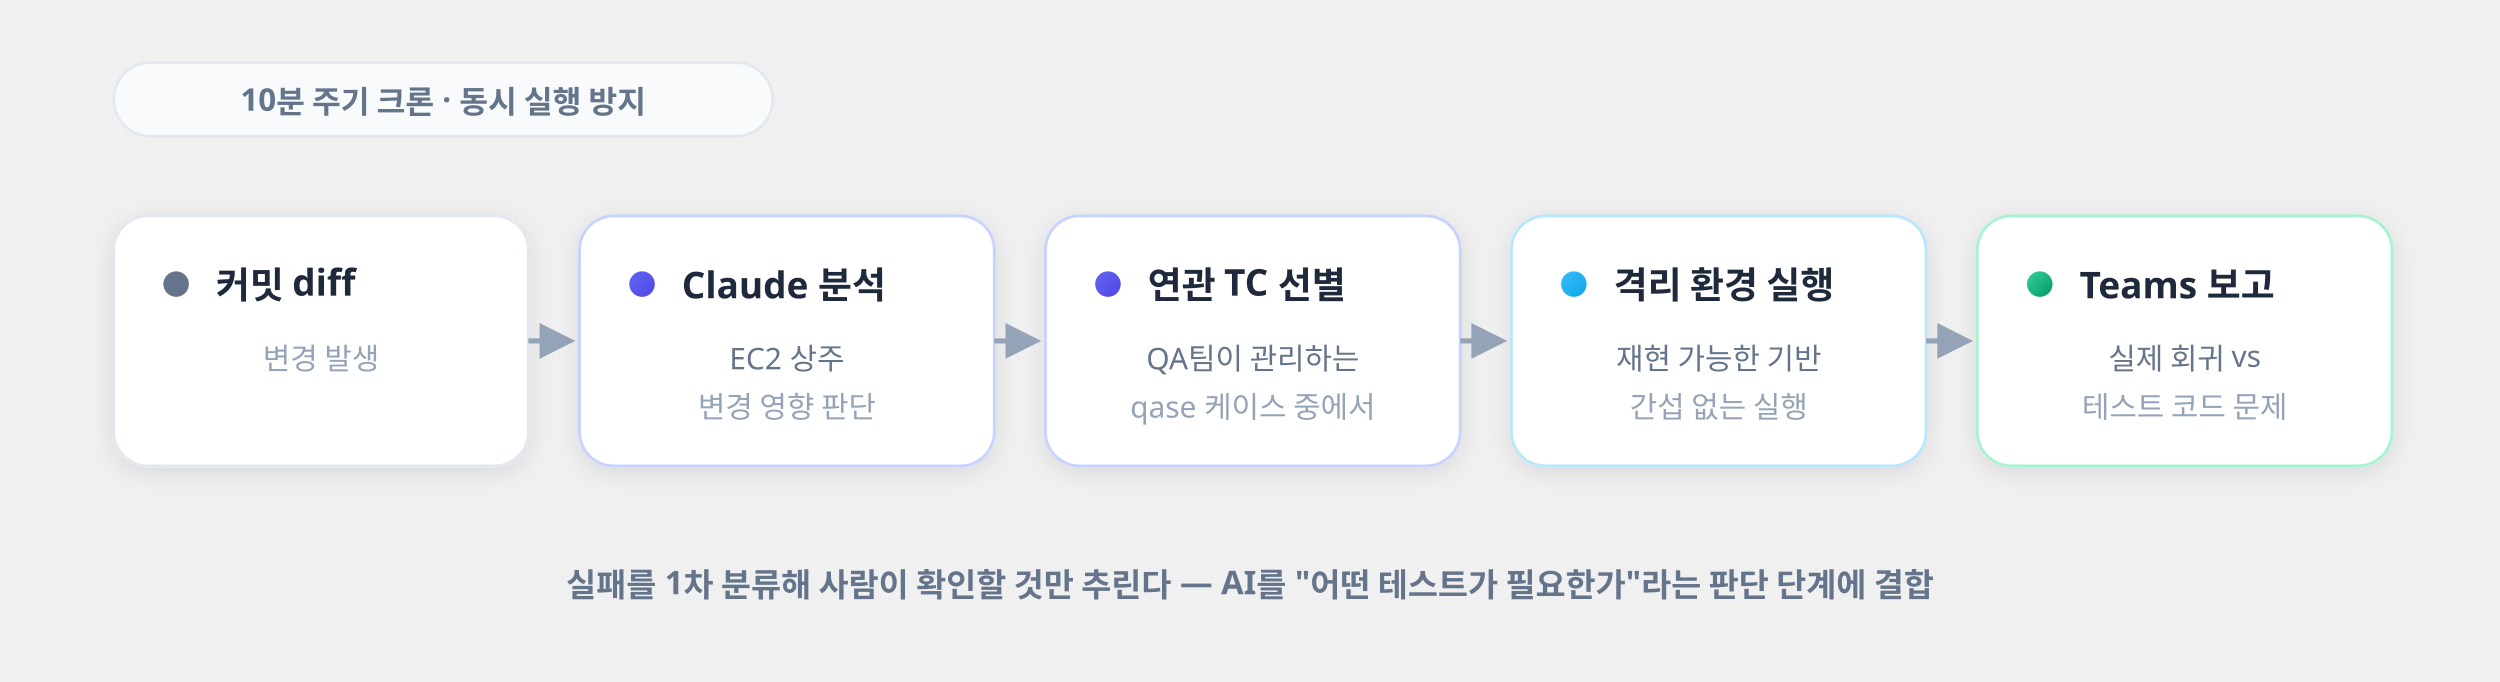
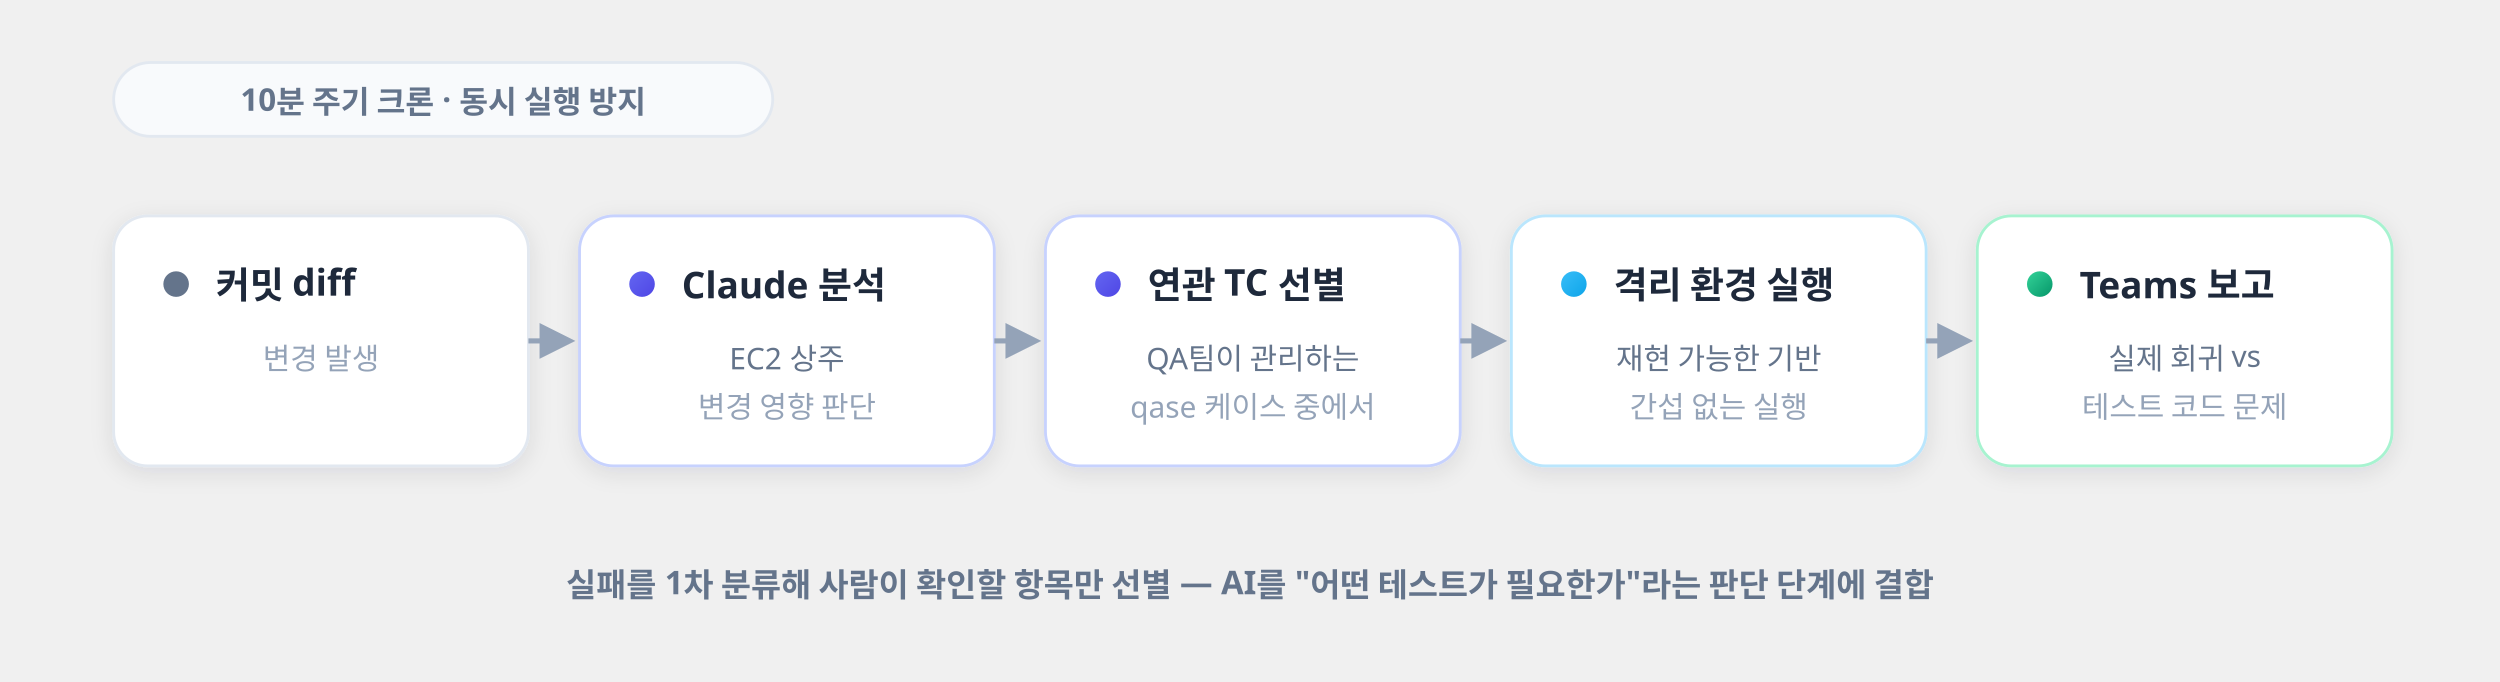
<svg xmlns="http://www.w3.org/2000/svg" viewBox="0 0 880 240" font-family="Noto Sans KR, Apple SD Gothic Neo, Malgun Gothic, sans-serif">
  <defs>
    <linearGradient id="gIndigo" x1="0" y1="0" x2="1" y2="1">
      <stop offset="0" stop-color="#6366f1" />
      <stop offset="1" stop-color="#4f46e5" />
    </linearGradient>
    <linearGradient id="gSky" x1="0" y1="0" x2="1" y2="1">
      <stop offset="0" stop-color="#38bdf8" />
      <stop offset="1" stop-color="#0ea5e9" />
    </linearGradient>
    <linearGradient id="gEmerald" x1="0" y1="0" x2="1" y2="1">
      <stop offset="0" stop-color="#34d399" />
      <stop offset="1" stop-color="#059669" />
    </linearGradient>
    <filter id="fShadow" x="-20%" y="-20%" width="140%" height="140%">
      <feDropShadow dx="0" dy="2" stdDeviation="4" flood-color="#0f172a" flood-opacity="0.10" />
    </filter>
    <marker id="arr" viewBox="0 0 10 10" refX="8" refY="5" markerWidth="7" markerHeight="7" orient="auto-start-reverse">
      <path d="M0,0 L10,5 L0,10 z" fill="#94a3b8" />
    </marker>
  </defs>
  <rect x="40" y="22" width="232" height="26" rx="13" fill="#f8fafc" stroke="#e2e8f0" />
  <text x="156" y="39" font-size="11" font-weight="600" fill="#64748b" text-anchor="middle">10분 주기 크론 · 동시 실행 방지</text>
  <g filter="url(#fShadow)">
    <rect x="40" y="76" width="146" height="88" rx="12" fill="#ffffff" stroke="#e2e8f0" />
  </g>
  <circle cx="62" cy="100" r="4.5" fill="#64748b" />
  <text x="76" y="105" font-size="13" font-weight="700" fill="#1e293b">커밋 diff</text>
  <text x="113" y="130" font-size="10.5" fill="#94a3b8" text-anchor="middle">변경 발생</text>
  <g filter="url(#fShadow)">
    <rect x="204" y="76" width="146" height="88" rx="12" fill="#ffffff" stroke="#c7d2fe" />
  </g>
  <circle cx="226" cy="100" r="4.5" fill="url(#gIndigo)" />
  <text x="240" y="105" font-size="13" font-weight="700" fill="#1e293b">Claude 분석</text>
  <text x="277" y="130" font-size="10.5" fill="#64748b" text-anchor="middle">EC2 상주</text>
  <text x="277" y="147" font-size="10.5" fill="#94a3b8" text-anchor="middle">변경 영향 판단</text>
  <g filter="url(#fShadow)">
    <rect x="368" y="76" width="146" height="88" rx="12" fill="#ffffff" stroke="#c7d2fe" />
  </g>
  <circle cx="390" cy="100" r="4.5" fill="url(#gIndigo)" />
  <text x="404" y="105" font-size="13" font-weight="700" fill="#1e293b">연관 TC 선별</text>
  <text x="441" y="130" font-size="10.5" fill="#64748b" text-anchor="middle">QA팀이 관리하는</text>
  <text x="441" y="147" font-size="10.5" fill="#94a3b8" text-anchor="middle">qase 케이스 중에서</text>
  <g filter="url(#fShadow)">
    <rect x="532" y="76" width="146" height="88" rx="12" fill="#ffffff" stroke="#bae6fd" />
  </g>
  <circle cx="554" cy="100" r="4.5" fill="url(#gSky)" />
  <text x="568" y="105" font-size="13" font-weight="700" fill="#1e293b">격리 환경 실행</text>
  <text x="605" y="130" font-size="10.5" fill="#64748b" text-anchor="middle">재현 가능한 기반</text>
  <text x="605" y="147" font-size="10.5" fill="#94a3b8" text-anchor="middle">간섭 없는 실행</text>
  <g filter="url(#fShadow)">
    <rect x="696" y="76" width="146" height="88" rx="12" fill="#ffffff" stroke="#a7f3d0" />
  </g>
  <circle cx="718" cy="100" r="4.5" fill="url(#gEmerald)" />
  <text x="732" y="105" font-size="13" font-weight="700" fill="#1e293b">Teams 보고</text>
  <text x="769" y="130" font-size="10.5" fill="#64748b" text-anchor="middle">실제 회귀 vs</text>
  <text x="769" y="147" font-size="10.5" fill="#94a3b8" text-anchor="middle">테스트 코드 문제</text>
  <line x1="186" y1="120" x2="200" y2="120" stroke="#94a3b8" stroke-width="1.8" marker-end="url(#arr)" />
  <line x1="350" y1="120" x2="364" y2="120" stroke="#94a3b8" stroke-width="1.8" marker-end="url(#arr)" />
  <line x1="514" y1="120" x2="528" y2="120" stroke="#94a3b8" stroke-width="1.8" marker-end="url(#arr)" />
  <line x1="678" y1="120" x2="692" y2="120" stroke="#94a3b8" stroke-width="1.8" marker-end="url(#arr)" />
-   <text x="440" y="210" font-size="11.5" font-weight="600" fill="#64748b" text-anchor="middle">실패를 1차 분류해 사람이 확인할 것만 추린다 — AI를 "어떤 테스트가 필요한가"라는 판단 단계에 결합</text>
+   <text x="440" y="210" font-size="11.5" font-weight="600" fill="#64748b" text-anchor="middle">실패를 1차 분류해 사람이 확인할 항목만 선별 — AI를 "어떤 테스트가 필요한가"라는 판단 단계에 결합</text>
</svg>
